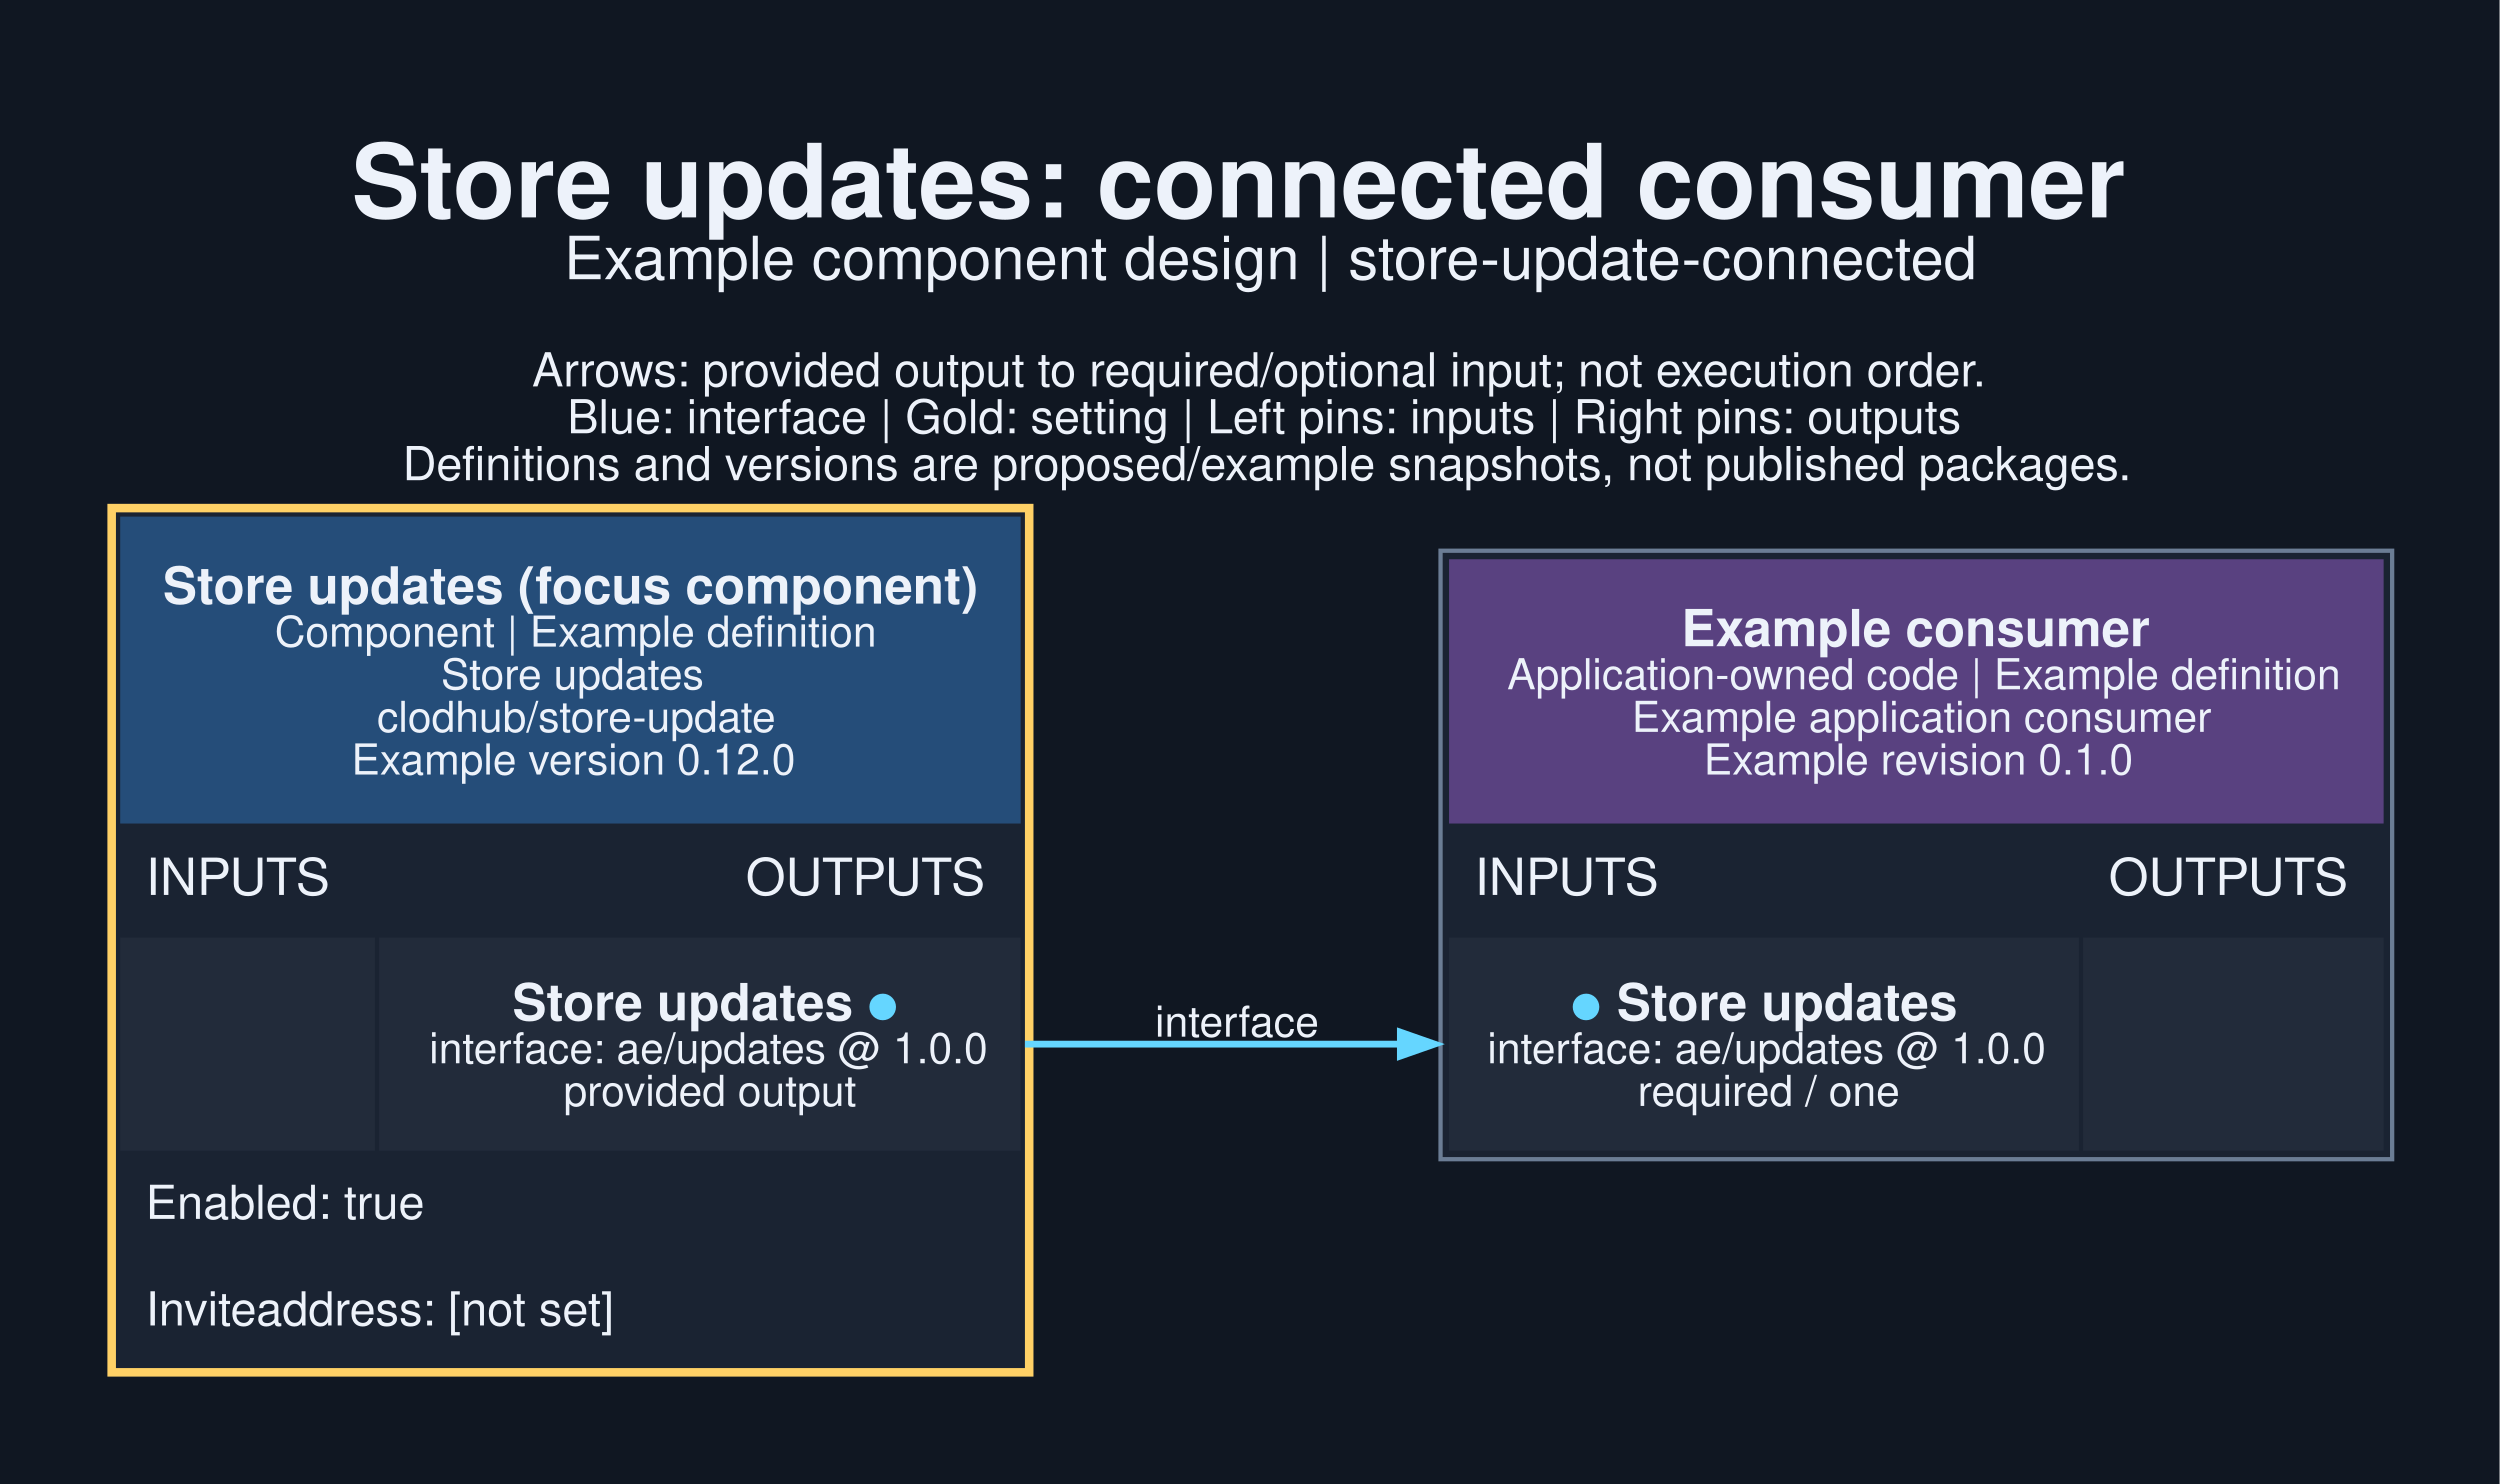
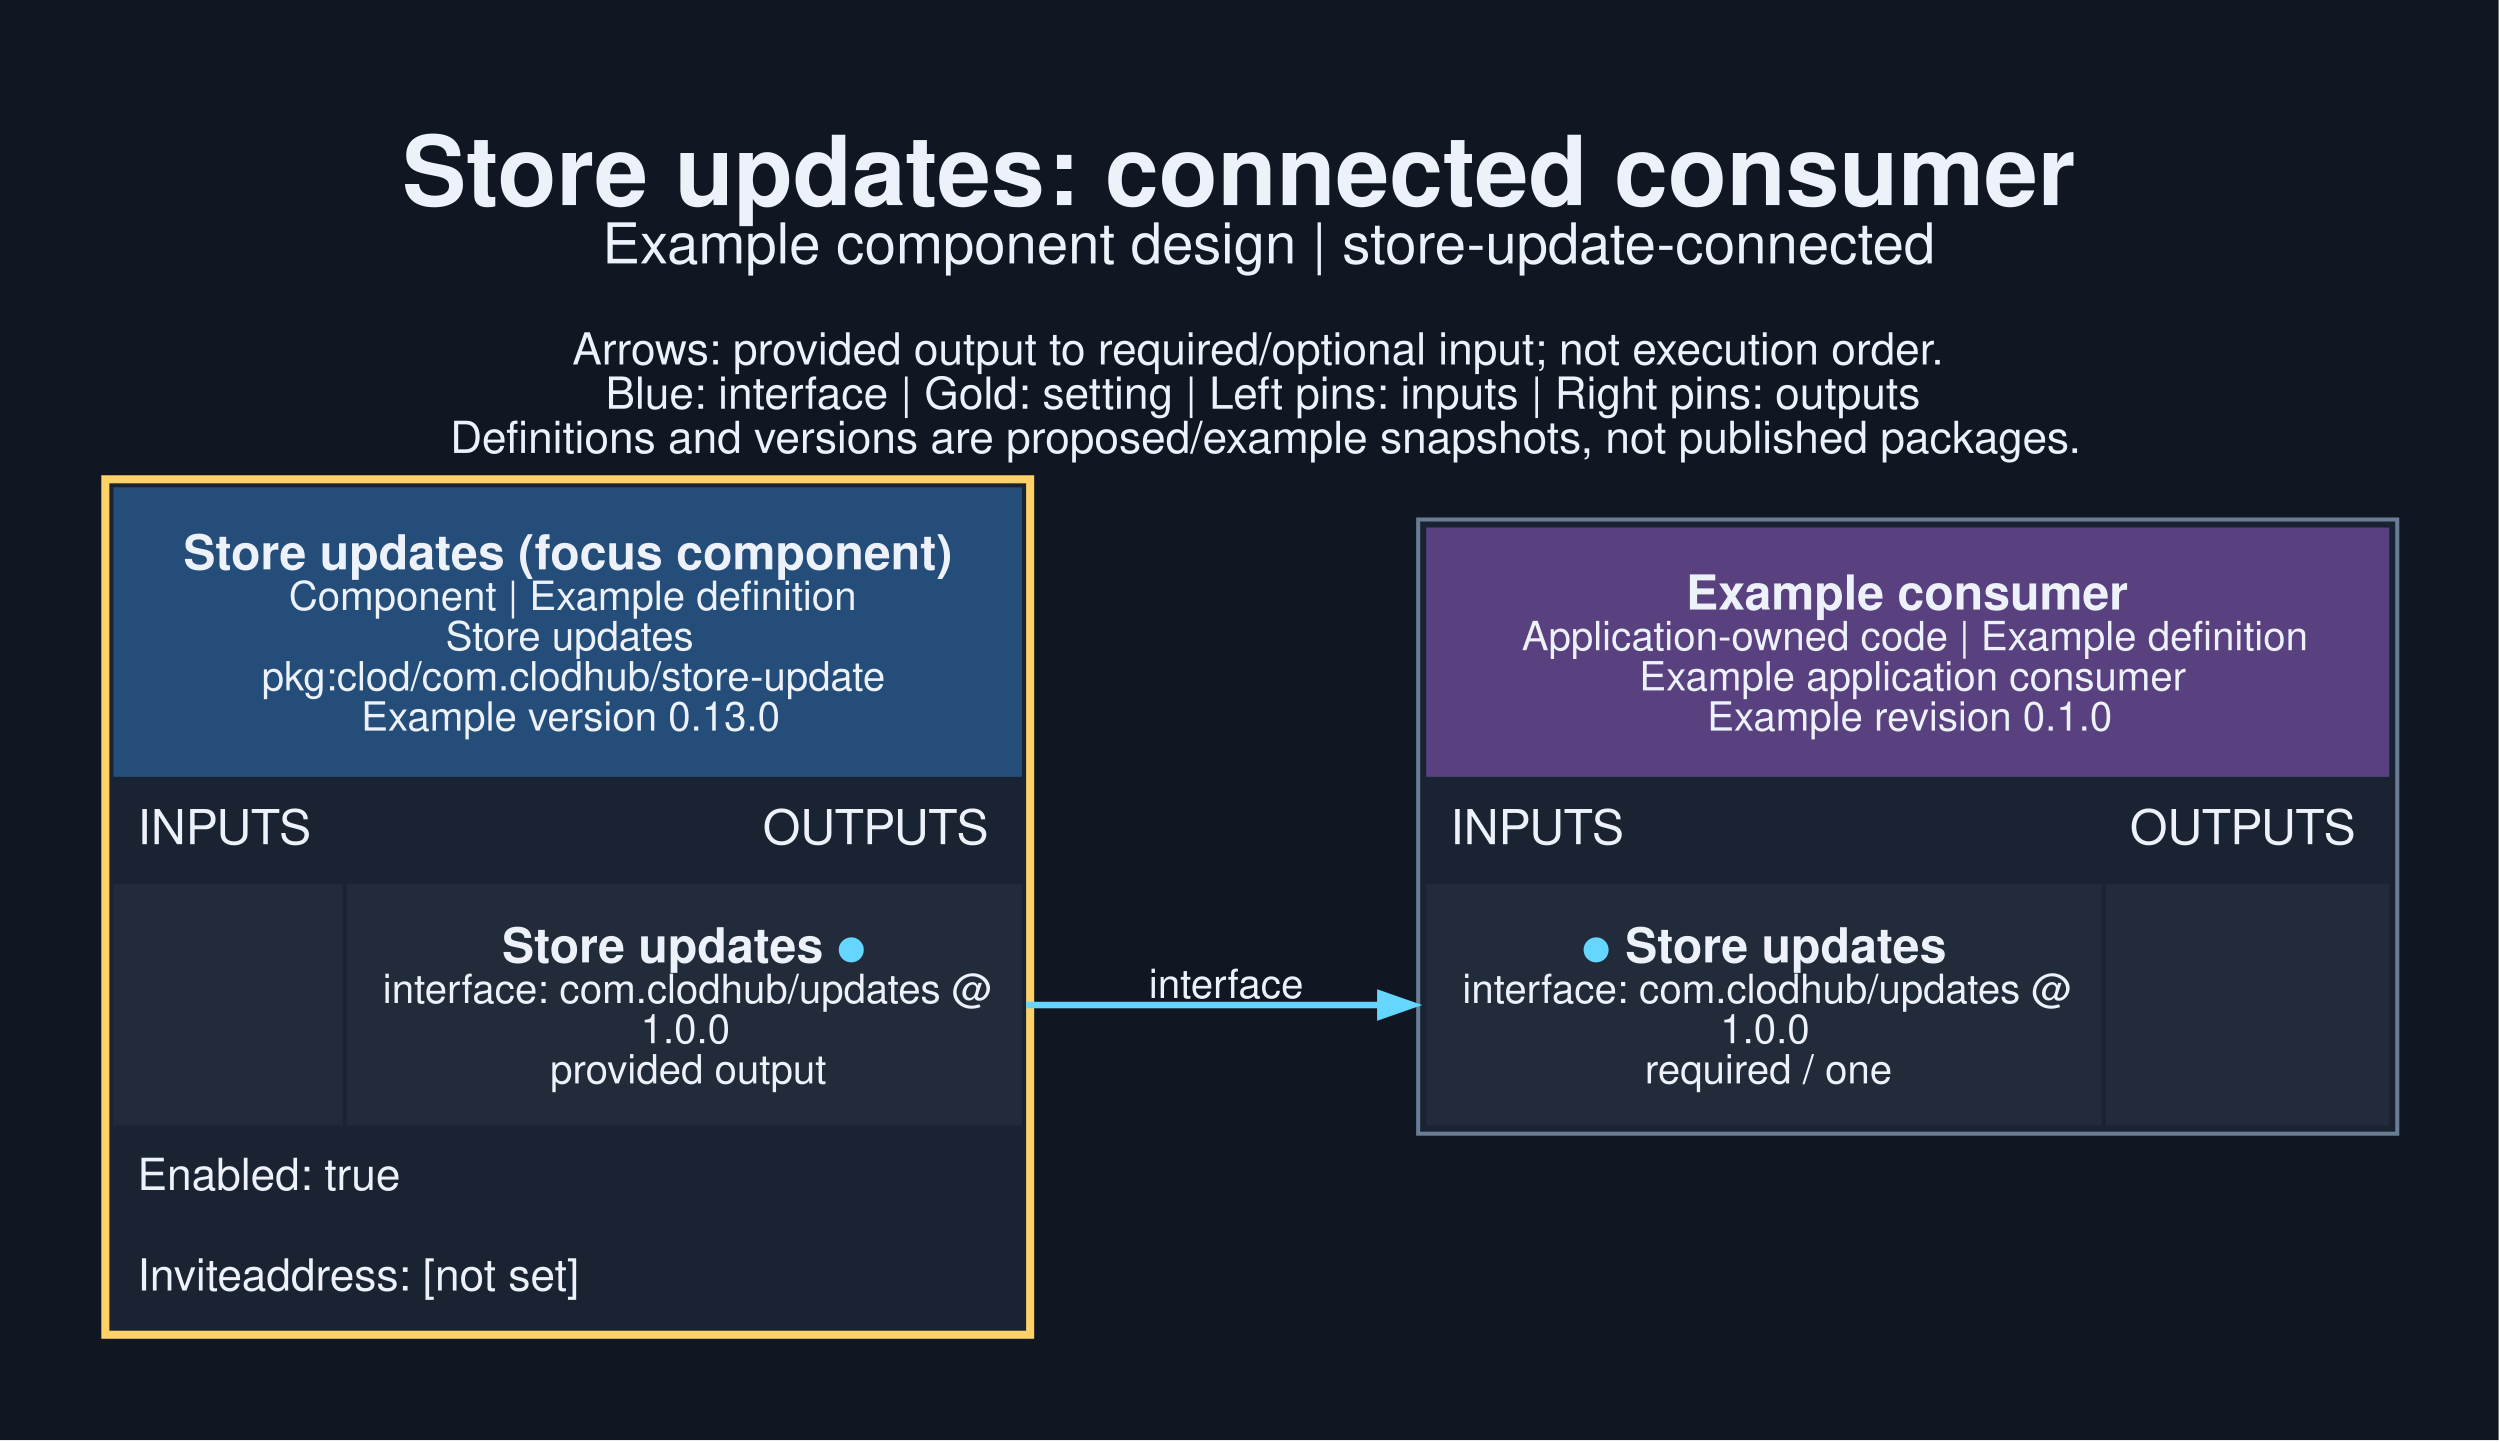
- <svg xmlns="http://www.w3.org/2000/svg" width="782pt" height="464pt" viewBox="0.00 0.00 782.00 464.00">
-   <g id="graph0" class="graph" transform="scale(1.33333 1.33333) rotate(0) translate(25.2 322.95)">
-     <polygon fill="#101722" stroke="none" points="-25.2,25.2 -25.2,-322.95 561.2,-322.95 561.2,25.2 -25.2,25.2" />
-     <text xml:space="preserve" text-anchor="start" x="57.25" y="-271.95" font-family="Helvetica,sans-Serif" font-weight="bold" font-size="24.00" fill="#edf2fa">Store updates: connected consumer</text>
-     <text xml:space="preserve" text-anchor="start" x="107.12" y="-257.45" font-family="Helvetica,sans-Serif" font-size="14.00" fill="#edf2fa">Example component design | store-update-connected</text>
-     <text xml:space="preserve" text-anchor="start" x="99.62" y="-232.3" font-family="Helvetica,sans-Serif" font-size="11.00" fill="#edf2fa">Arrows: provided output to required/optional input; not execution order.</text>
-     <text xml:space="preserve" text-anchor="start" x="107.88" y="-221.3" font-family="Helvetica,sans-Serif" font-size="11.00" fill="#edf2fa">Blue: interface | Gold: setting | Left pins: inputs | Right pins: outputs</text>
-     <text xml:space="preserve" text-anchor="start" x="69.25" y="-210.3" font-family="Helvetica,sans-Serif" font-size="11.00" fill="#edf2fa">Definitions and versions are proposed/example snapshots, not published packages.</text>
+ <svg xmlns="http://www.w3.org/2000/svg" width="829pt" height="478pt" viewBox="0.00 0.00 829.00 478.00">
+   <g id="graph0" class="graph" transform="scale(1.33333 1.33333) rotate(0) translate(25.2 332.95)">
+     <polygon fill="#101722" stroke="none" points="-25.2,25.2 -25.2,-332.95 596.2,-332.95 596.2,25.2 -25.2,25.2" />
+     <text xml:space="preserve" text-anchor="start" x="74.75" y="-281.95" font-family="Helvetica,sans-Serif" font-weight="bold" font-size="24.00" fill="#edf2fa">Store updates: connected consumer</text>
+     <text xml:space="preserve" text-anchor="start" x="124.62" y="-267.45" font-family="Helvetica,sans-Serif" font-size="14.00" fill="#edf2fa">Example component design | store-update-connected</text>
+     <text xml:space="preserve" text-anchor="start" x="117.12" y="-242.3" font-family="Helvetica,sans-Serif" font-size="11.00" fill="#edf2fa">Arrows: provided output to required/optional input; not execution order.</text>
+     <text xml:space="preserve" text-anchor="start" x="125.38" y="-231.3" font-family="Helvetica,sans-Serif" font-size="11.00" fill="#edf2fa">Blue: interface | Gold: setting | Left pins: inputs | Right pins: outputs</text>
+     <text xml:space="preserve" text-anchor="start" x="86.75" y="-220.3" font-family="Helvetica,sans-Serif" font-size="11.00" fill="#edf2fa">Definitions and versions are proposed/example snapshots, not published packages.</text>
    <g id="node1" class="node">
-       <polygon fill="#1a2332" stroke="none" points="0,0 0,-204.75 217.25,-204.75 217.25,0 0,0" />
-       <polygon fill="#254d79" stroke="none" points="3,-129.75 3,-201.75 214.25,-201.75 214.25,-129.75 3,-129.75" />
-       <text xml:space="preserve" text-anchor="start" x="13" y="-181.35" font-family="Helvetica,sans-Serif" font-weight="bold" font-size="12.00" fill="#edf2fa">Store updates (focus component)</text>
-       <text xml:space="preserve" text-anchor="start" x="39.25" y="-171.25" font-family="Helvetica,sans-Serif" font-size="10.00" fill="#edf2fa">Component | Example definition</text>
-       <text xml:space="preserve" text-anchor="start" x="78.25" y="-161.25" font-family="Helvetica,sans-Serif" font-size="10.00" fill="#edf2fa">Store updates</text>
-       <text xml:space="preserve" text-anchor="start" x="63.25" y="-151.25" font-family="Helvetica,sans-Serif" font-size="10.00" fill="#edf2fa">clodhub/store-update</text>
-       <text xml:space="preserve" text-anchor="start" x="57.25" y="-141.25" font-family="Helvetica,sans-Serif" font-size="10.00" fill="#edf2fa">Example version 0.12.0</text>
-       <text xml:space="preserve" text-anchor="start" x="9" y="-113" font-family="Helvetica,sans-Serif" font-size="12.00" fill="#edf2fa">INPUTS</text>
-       <text xml:space="preserve" text-anchor="start" x="149.75" y="-113" font-family="Helvetica,sans-Serif" font-size="12.00" fill="#edf2fa">OUTPUTS</text>
-       <polygon fill="#222b3a" stroke="none" points="3,-53 3,-103 62.75,-103 62.75,-53 3,-53" />
-       <polygon fill="#222b3a" stroke="none" points="63.75,-53 63.75,-103 214.25,-103 214.25,-53 63.75,-53" />
-       <text xml:space="preserve" text-anchor="start" x="95" y="-83.6" font-family="Helvetica,sans-Serif" font-weight="bold" font-size="12.00" fill="#edf2fa">Store updates </text>
-       <text xml:space="preserve" text-anchor="start" x="178.25" y="-83.6" font-family="Helvetica,sans-Serif" font-weight="bold" font-size="12.00" fill="#65d6ff">●</text>
-       <text xml:space="preserve" text-anchor="start" x="75.5" y="-73.5" font-family="Helvetica,sans-Serif" font-size="10.00" fill="#edf2fa">interface: ae/updates @ 1.0.0</text>
-       <text xml:space="preserve" text-anchor="start" x="107" y="-63.5" font-family="Helvetica,sans-Serif" font-size="10.00" fill="#edf2fa">provided output</text>
+       <polygon fill="#1a2332" stroke="none" points="0,0 0,-214.75 232,-214.75 232,0 0,0" />
+       <polygon fill="#254d79" stroke="none" points="3,-139.75 3,-211.75 229,-211.75 229,-139.75 3,-139.75" />
+       <text xml:space="preserve" text-anchor="start" x="20.38" y="-191.35" font-family="Helvetica,sans-Serif" font-weight="bold" font-size="12.00" fill="#edf2fa">Store updates (focus component)</text>
+       <text xml:space="preserve" text-anchor="start" x="46.62" y="-181.25" font-family="Helvetica,sans-Serif" font-size="10.00" fill="#edf2fa">Component | Example definition</text>
+       <text xml:space="preserve" text-anchor="start" x="85.62" y="-171.25" font-family="Helvetica,sans-Serif" font-size="10.00" fill="#edf2fa">Store updates</text>
+       <text xml:space="preserve" text-anchor="start" x="39.88" y="-161.25" font-family="Helvetica,sans-Serif" font-size="10.00" fill="#edf2fa">pkg:clod/com.clodhub/store-update</text>
+       <text xml:space="preserve" text-anchor="start" x="64.62" y="-151.25" font-family="Helvetica,sans-Serif" font-size="10.00" fill="#edf2fa">Example version 0.13.0</text>
+       <text xml:space="preserve" text-anchor="start" x="9" y="-123" font-family="Helvetica,sans-Serif" font-size="12.00" fill="#edf2fa">INPUTS</text>
+       <text xml:space="preserve" text-anchor="start" x="164.5" y="-123" font-family="Helvetica,sans-Serif" font-size="12.00" fill="#edf2fa">OUTPUTS</text>
+       <polygon fill="#222b3a" stroke="none" points="3,-53 3,-113 60,-113 60,-53 3,-53" />
+       <polygon fill="#222b3a" stroke="none" points="61,-53 61,-113 229,-113 229,-53 61,-53" />
+       <text xml:space="preserve" text-anchor="start" x="99.62" y="-93.6" font-family="Helvetica,sans-Serif" font-weight="bold" font-size="12.00" fill="#edf2fa">Store updates </text>
+       <text xml:space="preserve" text-anchor="start" x="182.88" y="-93.6" font-family="Helvetica,sans-Serif" font-weight="bold" font-size="12.00" fill="#65d6ff">●</text>
+       <text xml:space="preserve" text-anchor="start" x="70" y="-83.5" font-family="Helvetica,sans-Serif" font-size="10.00" fill="#edf2fa">interface: com.clodhub/updates @</text>
+       <text xml:space="preserve" text-anchor="start" x="134.12" y="-73.5" font-family="Helvetica,sans-Serif" font-size="10.00" fill="#edf2fa">1.0.0</text>
+       <text xml:space="preserve" text-anchor="start" x="111.62" y="-63.5" font-family="Helvetica,sans-Serif" font-size="10.00" fill="#edf2fa">provided output</text>
      <text xml:space="preserve" text-anchor="start" x="9" y="-37" font-family="Helvetica,sans-Serif" font-size="11.00" fill="#edf2fa">Enabled: true</text>
      <text xml:space="preserve" text-anchor="start" x="9" y="-12" font-family="Helvetica,sans-Serif" font-size="11.00" fill="#edf2fa">Inviteaddress: [not set]</text>
-       <polygon fill="none" stroke="#ffd166" stroke-width="2" points="1,-1 1,-203.75 216.25,-203.75 216.25,-1 1,-1" />
+       <polygon fill="none" stroke="#ffd166" stroke-width="2" points="1,-1 1,-213.75 231,-213.75 231,-1 1,-1" />
    </g>
    <g id="node2" class="node">
-       <polygon fill="#1a2332" stroke="none" points="312.75,-51 312.75,-193.75 536,-193.75 536,-51 312.75,-51" />
-       <polygon fill="#594180" stroke="none" points="314.75,-129.75 314.75,-191.75 534,-191.75 534,-129.75 314.75,-129.75" />
-       <text xml:space="preserve" text-anchor="start" x="369.25" y="-171.35" font-family="Helvetica,sans-Serif" font-weight="bold" font-size="12.00" fill="#edf2fa">Example consumer</text>
-       <text xml:space="preserve" text-anchor="start" x="328.38" y="-161.25" font-family="Helvetica,sans-Serif" font-size="10.00" fill="#edf2fa">Application-owned code | Example definition</text>
-       <text xml:space="preserve" text-anchor="start" x="357.62" y="-151.25" font-family="Helvetica,sans-Serif" font-size="10.00" fill="#edf2fa">Example application consumer</text>
-       <text xml:space="preserve" text-anchor="start" x="374.5" y="-141.25" font-family="Helvetica,sans-Serif" font-size="10.00" fill="#edf2fa">Example revision 0.1.0</text>
-       <text xml:space="preserve" text-anchor="start" x="320.75" y="-113" font-family="Helvetica,sans-Serif" font-size="12.00" fill="#edf2fa">INPUTS</text>
-       <text xml:space="preserve" text-anchor="start" x="469.5" y="-113" font-family="Helvetica,sans-Serif" font-size="12.00" fill="#edf2fa">OUTPUTS</text>
-       <polygon fill="#222b3a" stroke="none" points="314.75,-53 314.75,-103 462.5,-103 462.5,-53 314.75,-53" />
-       <text xml:space="preserve" text-anchor="start" x="343.25" y="-83.6" font-family="Helvetica,sans-Serif" font-weight="bold" font-size="12.00" fill="#65d6ff">●</text>
-       <text xml:space="preserve" text-anchor="start" x="350.75" y="-83.6" font-family="Helvetica,sans-Serif" font-weight="bold" font-size="12.00" fill="#edf2fa"> Store updates</text>
-       <text xml:space="preserve" text-anchor="start" x="323.75" y="-73.5" font-family="Helvetica,sans-Serif" font-size="10.00" fill="#edf2fa">interface: ae/updates @ 1.0.0</text>
-       <text xml:space="preserve" text-anchor="start" x="359" y="-63.5" font-family="Helvetica,sans-Serif" font-size="10.00" fill="#edf2fa">required / one</text>
-       <polygon fill="#222b3a" stroke="none" points="463.5,-53 463.5,-103 534,-103 534,-53 463.5,-53" />
-       <polygon fill="none" stroke="#6b7d95" points="312.75,-51 312.75,-193.75 536,-193.75 536,-51 312.75,-51" />
+       <polygon fill="#1a2332" stroke="none" points="327.5,-51 327.5,-203.75 571,-203.75 571,-51 327.5,-51" />
+       <polygon fill="#594180" stroke="none" points="329.5,-139.75 329.5,-201.75 569,-201.75 569,-139.75 329.5,-139.75" />
+       <text xml:space="preserve" text-anchor="start" x="394.12" y="-181.35" font-family="Helvetica,sans-Serif" font-weight="bold" font-size="12.00" fill="#edf2fa">Example consumer</text>
+       <text xml:space="preserve" text-anchor="start" x="353.25" y="-171.25" font-family="Helvetica,sans-Serif" font-size="10.00" fill="#edf2fa">Application-owned code | Example definition</text>
+       <text xml:space="preserve" text-anchor="start" x="382.5" y="-161.25" font-family="Helvetica,sans-Serif" font-size="10.00" fill="#edf2fa">Example application consumer</text>
+       <text xml:space="preserve" text-anchor="start" x="399.38" y="-151.25" font-family="Helvetica,sans-Serif" font-size="10.00" fill="#edf2fa">Example revision 0.1.0</text>
+       <text xml:space="preserve" text-anchor="start" x="335.5" y="-123" font-family="Helvetica,sans-Serif" font-size="12.00" fill="#edf2fa">INPUTS</text>
+       <text xml:space="preserve" text-anchor="start" x="504.5" y="-123" font-family="Helvetica,sans-Serif" font-size="12.00" fill="#edf2fa">OUTPUTS</text>
+       <polygon fill="#222b3a" stroke="none" points="329.5,-53 329.5,-113 497.5,-113 497.5,-53 329.5,-53" />
+       <text xml:space="preserve" text-anchor="start" x="368.12" y="-93.6" font-family="Helvetica,sans-Serif" font-weight="bold" font-size="12.00" fill="#65d6ff">●</text>
+       <text xml:space="preserve" text-anchor="start" x="375.62" y="-93.6" font-family="Helvetica,sans-Serif" font-weight="bold" font-size="12.00" fill="#edf2fa"> Store updates</text>
+       <text xml:space="preserve" text-anchor="start" x="338.5" y="-83.5" font-family="Helvetica,sans-Serif" font-size="10.00" fill="#edf2fa">interface: com.clodhub/updates @</text>
+       <text xml:space="preserve" text-anchor="start" x="402.62" y="-73.5" font-family="Helvetica,sans-Serif" font-size="10.00" fill="#edf2fa">1.0.0</text>
+       <text xml:space="preserve" text-anchor="start" x="383.88" y="-63.5" font-family="Helvetica,sans-Serif" font-size="10.00" fill="#edf2fa">required / one</text>
+       <polygon fill="#222b3a" stroke="none" points="498.5,-53 498.5,-113 569,-113 569,-53 498.5,-53" />
+       <polygon fill="none" stroke="#6b7d95" points="327.5,-51 327.5,-203.75 571,-203.75 571,-51 327.5,-51" />
    </g>
    <g id="edge1" class="edge">
-       <path fill="none" stroke="#65d6ff" stroke-width="1.6" d="M215.25,-78C255.44,-78 267.96,-78 303.6,-78" />
-       <polygon fill="#65d6ff" stroke="#65d6ff" stroke-width="1.6" points="303.33,-80.8 311.33,-78 303.33,-75.2 303.33,-80.8" />
-       <text xml:space="preserve" text-anchor="middle" x="265" y="-79.75" font-family="Helvetica,sans-Serif" font-size="10.00" fill="#edf2fa">interface</text>
+       <path fill="none" stroke="#65d6ff" stroke-width="1.6" d="M230,-83C270.19,-83 282.71,-83 318.35,-83" />
+       <polygon fill="#65d6ff" stroke="#65d6ff" stroke-width="1.6" points="318.08,-85.8 326.08,-83 318.08,-80.2 318.08,-85.8" />
+       <text xml:space="preserve" text-anchor="middle" x="279.75" y="-84.75" font-family="Helvetica,sans-Serif" font-size="10.00" fill="#edf2fa">interface</text>
    </g>
  </g>
</svg>
